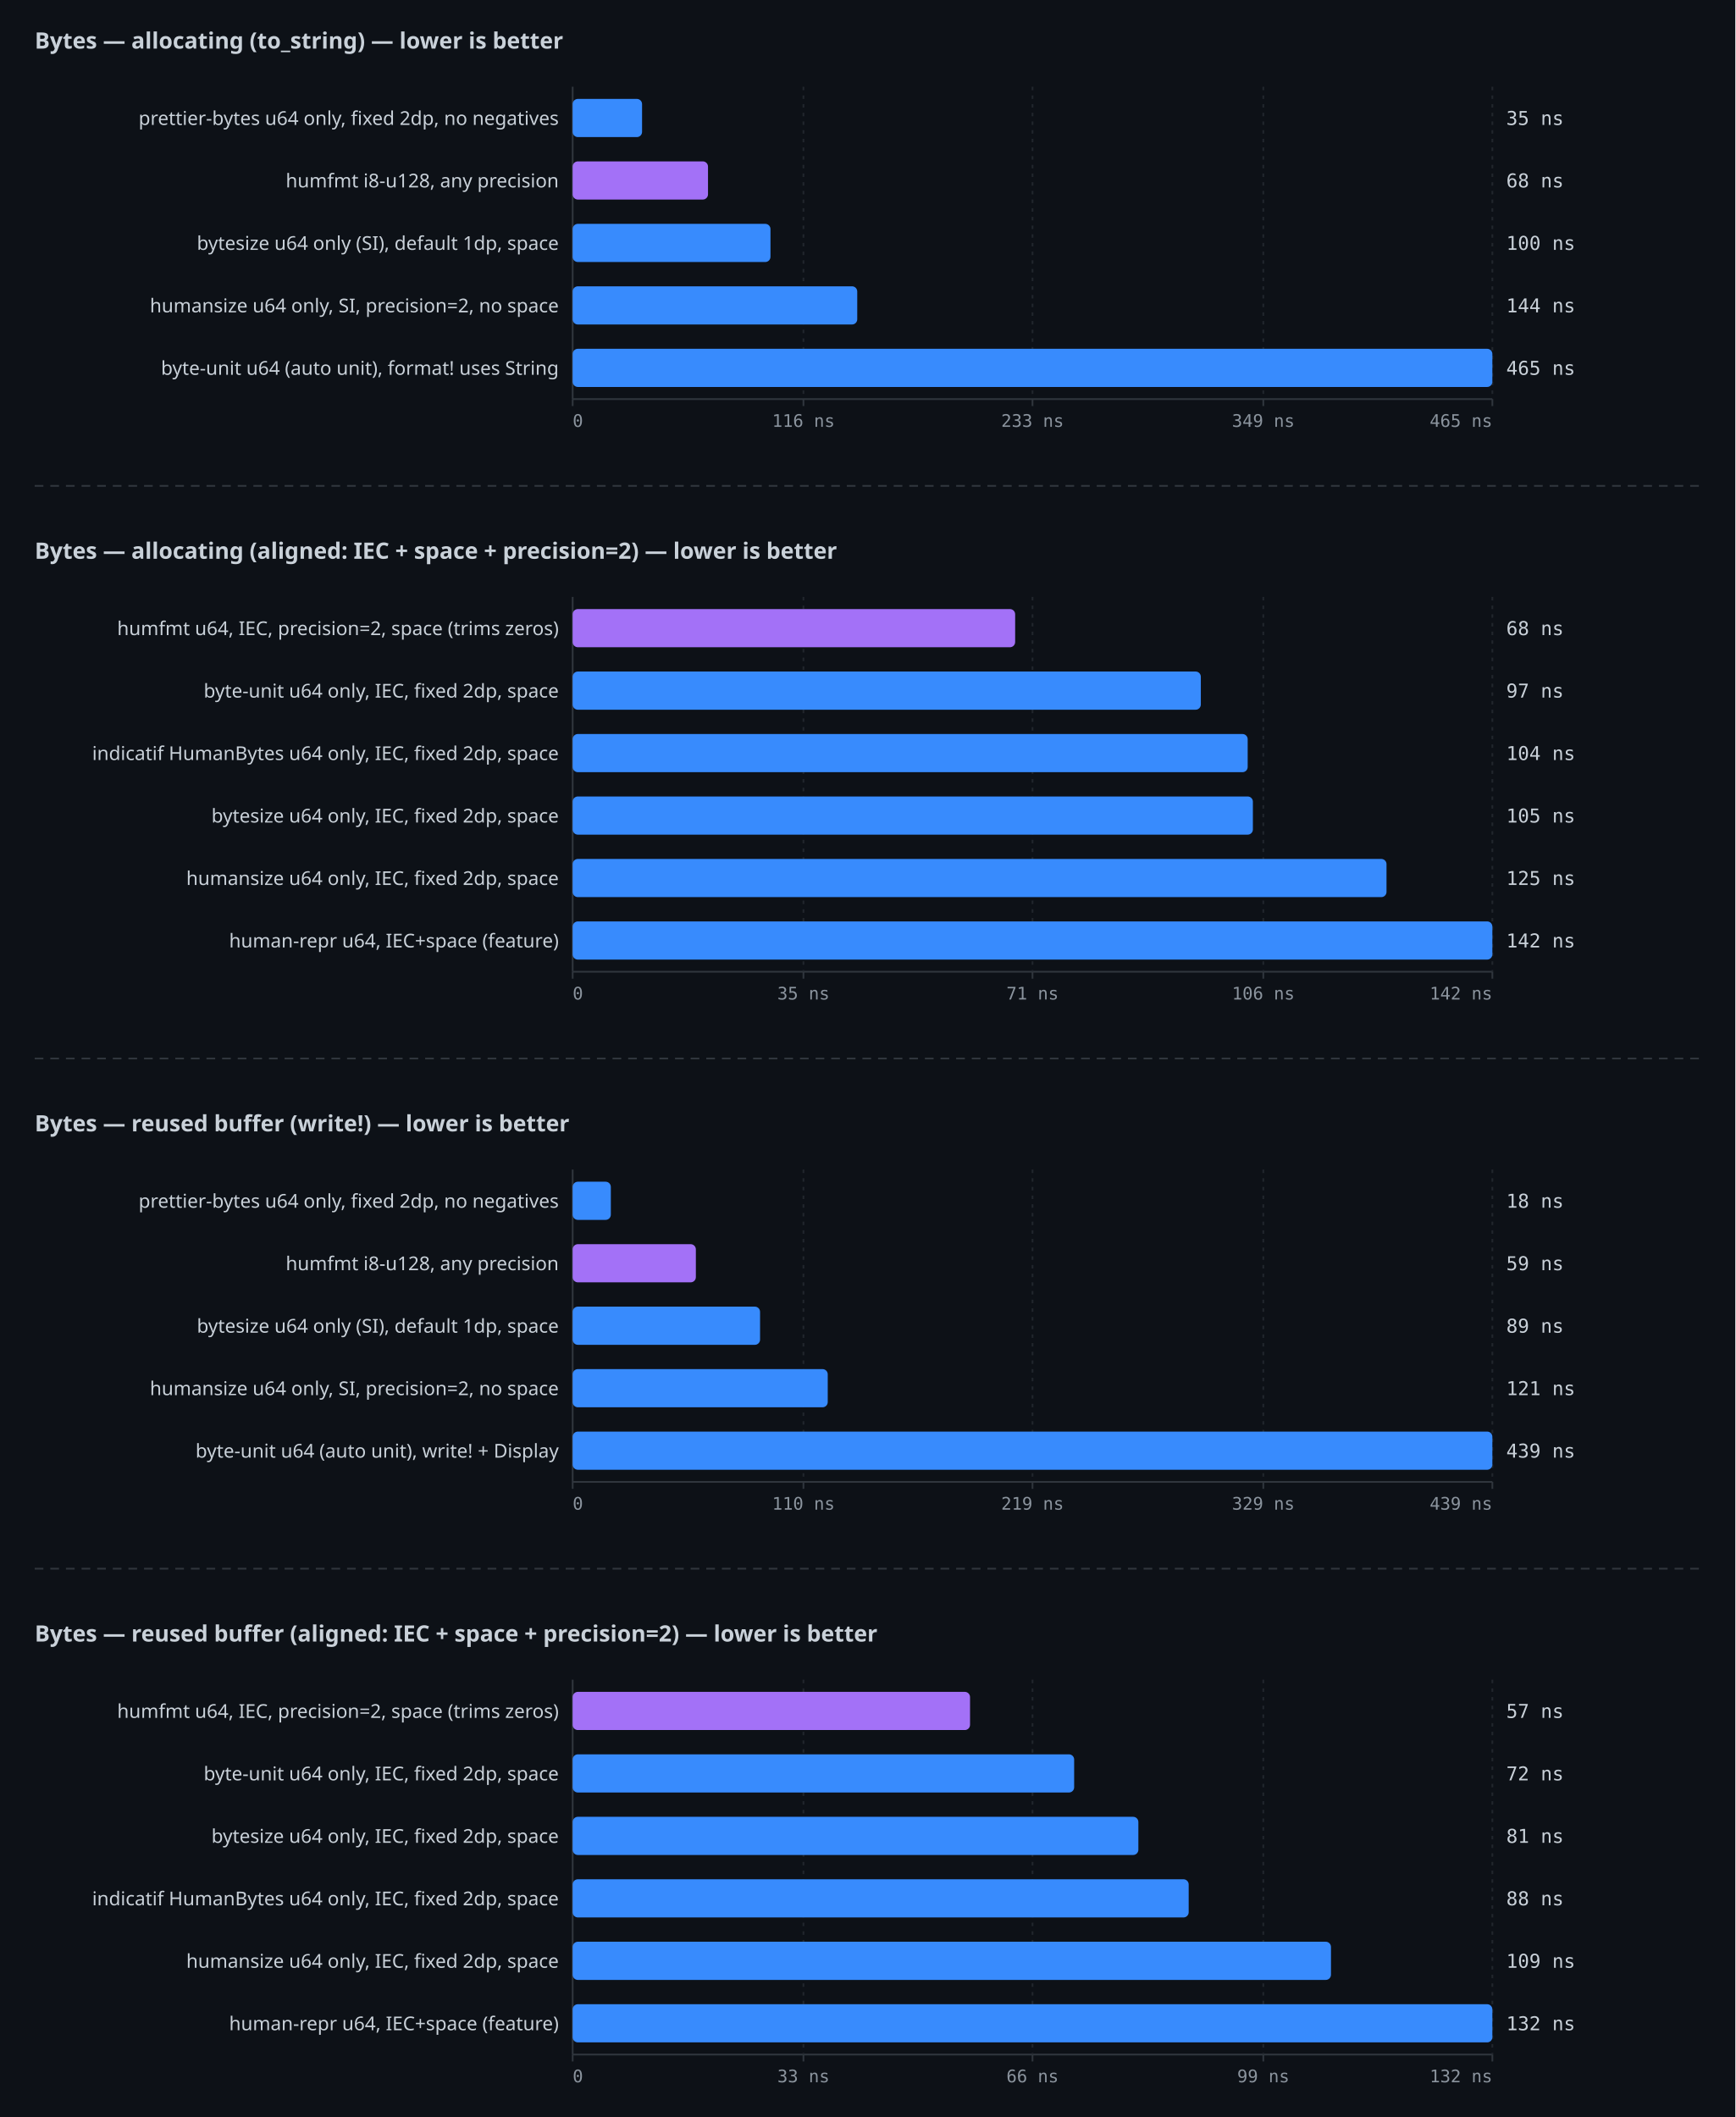
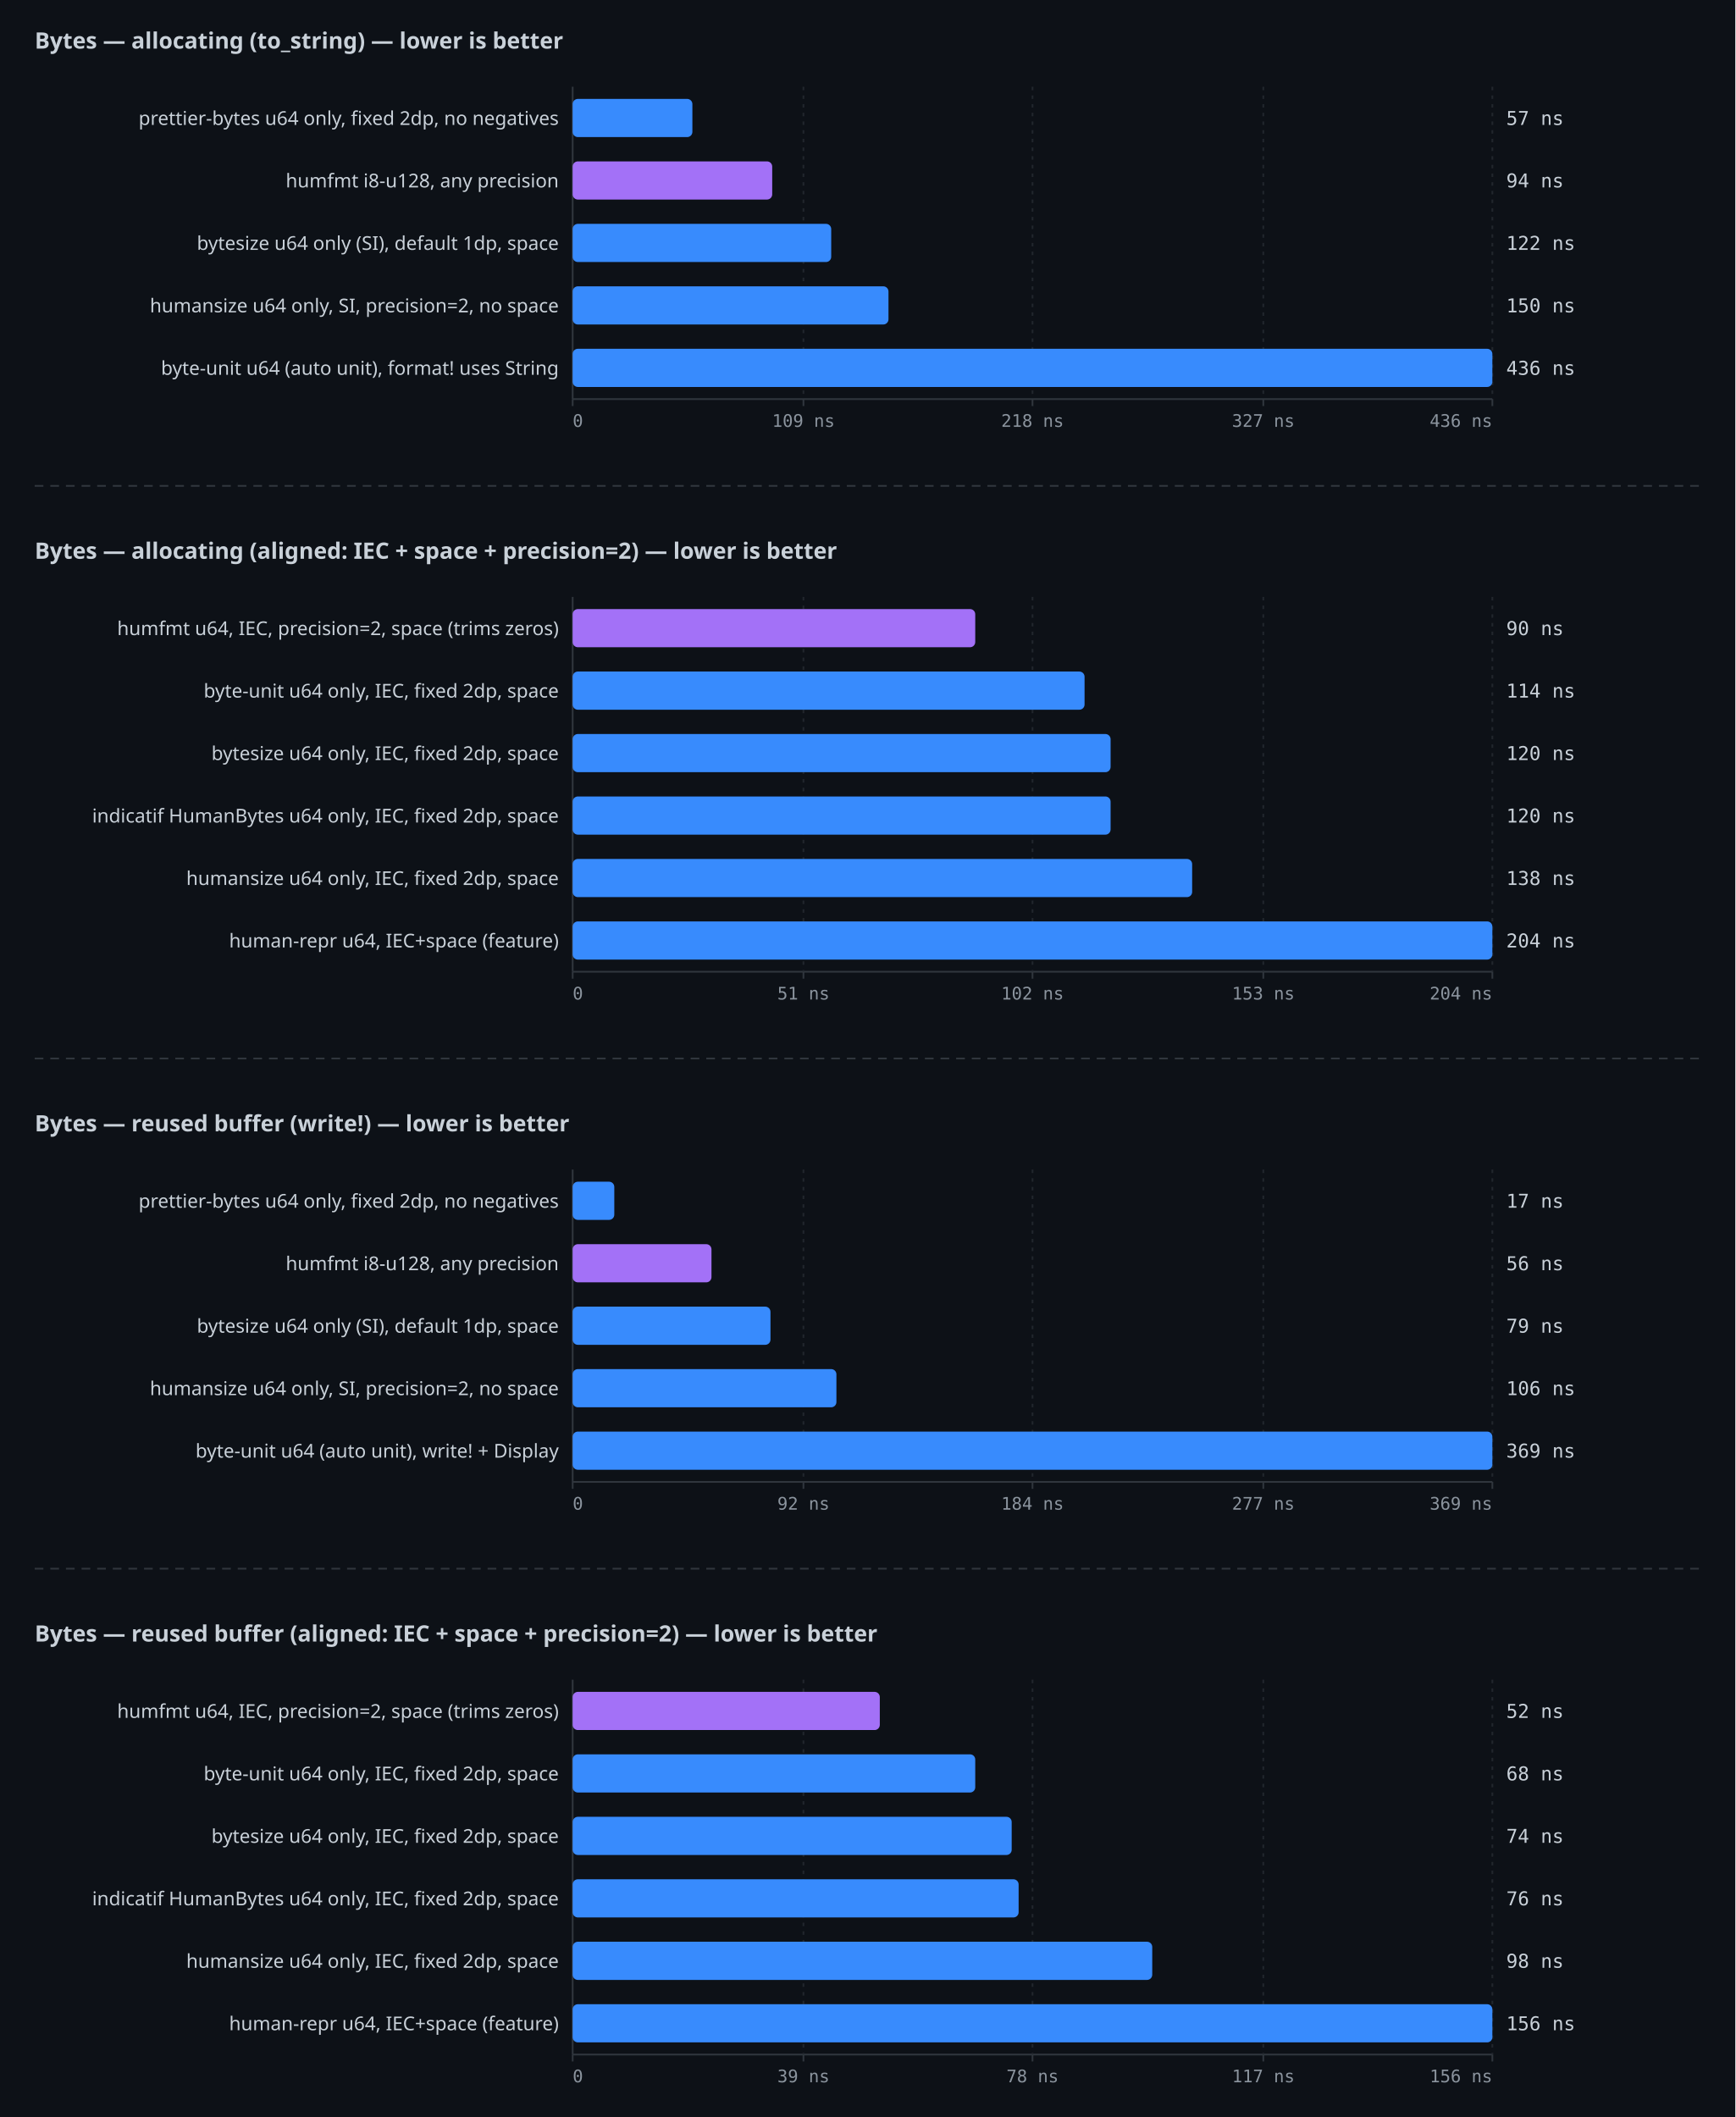
<svg xmlns="http://www.w3.org/2000/svg" width="1000" height="1220" viewBox="0 0 1000 1220">
  <rect width="100%" height="100%" fill="#0d1117" />
  <text x="20" y="28" fill="#c9d1d9" font-family="ui-sans-serif,system-ui,sans-serif" font-size="13" font-weight="600">Bytes — allocating (to_string) — lower is better</text>
  <line x1="330" y1="50" x2="330" y2="230" stroke="#30363d" stroke-width="1" />
  <line x1="330" y1="230" x2="860" y2="230" stroke="#30363d" stroke-width="1" />
  <line x1="330" y1="230" x2="330" y2="234" stroke="#30363d" stroke-width="1" />
  <text x="330" y="246" fill="#8b949e" font-family="ui-monospace,monospace" font-size="10" text-anchor="start">0</text>
  <line x1="463" y1="50" x2="463" y2="230" stroke="#21262d" stroke-width="1" stroke-dasharray="2 3" />
  <line x1="463" y1="230" x2="463" y2="234" stroke="#30363d" stroke-width="1" />
-   <text x="463" y="246" fill="#8b949e" font-family="ui-monospace,monospace" font-size="10" text-anchor="middle">116 ns</text>
+   <text x="463" y="246" fill="#8b949e" font-family="ui-monospace,monospace" font-size="10" text-anchor="middle">109 ns</text>
  <line x1="595" y1="50" x2="595" y2="230" stroke="#21262d" stroke-width="1" stroke-dasharray="2 3" />
  <line x1="595" y1="230" x2="595" y2="234" stroke="#30363d" stroke-width="1" />
-   <text x="595" y="246" fill="#8b949e" font-family="ui-monospace,monospace" font-size="10" text-anchor="middle">233 ns</text>
+   <text x="595" y="246" fill="#8b949e" font-family="ui-monospace,monospace" font-size="10" text-anchor="middle">218 ns</text>
  <line x1="728" y1="50" x2="728" y2="230" stroke="#21262d" stroke-width="1" stroke-dasharray="2 3" />
  <line x1="728" y1="230" x2="728" y2="234" stroke="#30363d" stroke-width="1" />
-   <text x="728" y="246" fill="#8b949e" font-family="ui-monospace,monospace" font-size="10" text-anchor="middle">349 ns</text>
+   <text x="728" y="246" fill="#8b949e" font-family="ui-monospace,monospace" font-size="10" text-anchor="middle">327 ns</text>
  <line x1="860" y1="50" x2="860" y2="230" stroke="#21262d" stroke-width="1" stroke-dasharray="2 3" />
  <line x1="860" y1="230" x2="860" y2="234" stroke="#30363d" stroke-width="1" />
-   <text x="860" y="246" fill="#8b949e" font-family="ui-monospace,monospace" font-size="10" text-anchor="end">465 ns</text>
-   <rect x="330" y="57" width="40" height="22" fill="#388bfd" rx="3" />
+   <text x="860" y="246" fill="#8b949e" font-family="ui-monospace,monospace" font-size="10" text-anchor="end">436 ns</text>
+   <rect x="330" y="57" width="69" height="22" fill="#388bfd" rx="3" />
  <text x="322" y="72" fill="#c9d1d9" font-family="ui-sans-serif,system-ui,sans-serif" font-size="11" text-anchor="end">prettier-bytes  u64 only, fixed 2dp, no negatives</text>
-   <text x="868" y="72" fill="#c9d1d9" font-family="ui-monospace,monospace" font-size="11">35 ns</text>
-   <rect x="330" y="93" width="78" height="22" fill="#a371f7" rx="3" />
+   <text x="868" y="72" fill="#c9d1d9" font-family="ui-monospace,monospace" font-size="11">57 ns</text>
+   <rect x="330" y="93" width="115" height="22" fill="#a371f7" rx="3" />
  <text x="322" y="108" fill="#c9d1d9" font-family="ui-sans-serif,system-ui,sans-serif" font-size="11" text-anchor="end">humfmt  i8-u128, any precision</text>
-   <text x="868" y="108" fill="#c9d1d9" font-family="ui-monospace,monospace" font-size="11">68 ns</text>
-   <rect x="330" y="129" width="114" height="22" fill="#388bfd" rx="3" />
+   <text x="868" y="108" fill="#c9d1d9" font-family="ui-monospace,monospace" font-size="11">94 ns</text>
+   <rect x="330" y="129" width="149" height="22" fill="#388bfd" rx="3" />
  <text x="322" y="144" fill="#c9d1d9" font-family="ui-sans-serif,system-ui,sans-serif" font-size="11" text-anchor="end">bytesize  u64 only (SI), default 1dp, space</text>
-   <text x="868" y="144" fill="#c9d1d9" font-family="ui-monospace,monospace" font-size="11">100 ns</text>
-   <rect x="330" y="165" width="164" height="22" fill="#388bfd" rx="3" />
+   <text x="868" y="144" fill="#c9d1d9" font-family="ui-monospace,monospace" font-size="11">122 ns</text>
+   <rect x="330" y="165" width="182" height="22" fill="#388bfd" rx="3" />
  <text x="322" y="180" fill="#c9d1d9" font-family="ui-sans-serif,system-ui,sans-serif" font-size="11" text-anchor="end">humansize  u64 only, SI, precision=2, no space</text>
-   <text x="868" y="180" fill="#c9d1d9" font-family="ui-monospace,monospace" font-size="11">144 ns</text>
+   <text x="868" y="180" fill="#c9d1d9" font-family="ui-monospace,monospace" font-size="11">150 ns</text>
  <rect x="330" y="201" width="530" height="22" fill="#388bfd" rx="3" />
  <text x="322" y="216" fill="#c9d1d9" font-family="ui-sans-serif,system-ui,sans-serif" font-size="11" text-anchor="end">byte-unit  u64 (auto unit), format! uses String</text>
-   <text x="868" y="216" fill="#c9d1d9" font-family="ui-monospace,monospace" font-size="11">465 ns</text>
+   <text x="868" y="216" fill="#c9d1d9" font-family="ui-monospace,monospace" font-size="11">436 ns</text>
  <line x1="20" y1="280" x2="980" y2="280" stroke="#30363d" stroke-width="1" stroke-dasharray="5 4" />
  <text x="20" y="322" fill="#c9d1d9" font-family="ui-sans-serif,system-ui,sans-serif" font-size="13" font-weight="600">Bytes — allocating (aligned: IEC + space + precision=2) — lower is better</text>
  <line x1="330" y1="344" x2="330" y2="560" stroke="#30363d" stroke-width="1" />
  <line x1="330" y1="560" x2="860" y2="560" stroke="#30363d" stroke-width="1" />
  <line x1="330" y1="560" x2="330" y2="564" stroke="#30363d" stroke-width="1" />
  <text x="330" y="576" fill="#8b949e" font-family="ui-monospace,monospace" font-size="10" text-anchor="start">0</text>
  <line x1="463" y1="344" x2="463" y2="560" stroke="#21262d" stroke-width="1" stroke-dasharray="2 3" />
  <line x1="463" y1="560" x2="463" y2="564" stroke="#30363d" stroke-width="1" />
-   <text x="463" y="576" fill="#8b949e" font-family="ui-monospace,monospace" font-size="10" text-anchor="middle">35 ns</text>
+   <text x="463" y="576" fill="#8b949e" font-family="ui-monospace,monospace" font-size="10" text-anchor="middle">51 ns</text>
  <line x1="595" y1="344" x2="595" y2="560" stroke="#21262d" stroke-width="1" stroke-dasharray="2 3" />
  <line x1="595" y1="560" x2="595" y2="564" stroke="#30363d" stroke-width="1" />
-   <text x="595" y="576" fill="#8b949e" font-family="ui-monospace,monospace" font-size="10" text-anchor="middle">71 ns</text>
+   <text x="595" y="576" fill="#8b949e" font-family="ui-monospace,monospace" font-size="10" text-anchor="middle">102 ns</text>
  <line x1="728" y1="344" x2="728" y2="560" stroke="#21262d" stroke-width="1" stroke-dasharray="2 3" />
  <line x1="728" y1="560" x2="728" y2="564" stroke="#30363d" stroke-width="1" />
-   <text x="728" y="576" fill="#8b949e" font-family="ui-monospace,monospace" font-size="10" text-anchor="middle">106 ns</text>
+   <text x="728" y="576" fill="#8b949e" font-family="ui-monospace,monospace" font-size="10" text-anchor="middle">153 ns</text>
  <line x1="860" y1="344" x2="860" y2="560" stroke="#21262d" stroke-width="1" stroke-dasharray="2 3" />
  <line x1="860" y1="560" x2="860" y2="564" stroke="#30363d" stroke-width="1" />
-   <text x="860" y="576" fill="#8b949e" font-family="ui-monospace,monospace" font-size="10" text-anchor="end">142 ns</text>
-   <rect x="330" y="351" width="255" height="22" fill="#a371f7" rx="3" />
+   <text x="860" y="576" fill="#8b949e" font-family="ui-monospace,monospace" font-size="10" text-anchor="end">204 ns</text>
+   <rect x="330" y="351" width="232" height="22" fill="#a371f7" rx="3" />
  <text x="322" y="366" fill="#c9d1d9" font-family="ui-sans-serif,system-ui,sans-serif" font-size="11" text-anchor="end">humfmt  u64, IEC, precision=2, space (trims zeros)</text>
-   <text x="868" y="366" fill="#c9d1d9" font-family="ui-monospace,monospace" font-size="11">68 ns</text>
-   <rect x="330" y="387" width="362" height="22" fill="#388bfd" rx="3" />
+   <text x="868" y="366" fill="#c9d1d9" font-family="ui-monospace,monospace" font-size="11">90 ns</text>
+   <rect x="330" y="387" width="295" height="22" fill="#388bfd" rx="3" />
  <text x="322" y="402" fill="#c9d1d9" font-family="ui-sans-serif,system-ui,sans-serif" font-size="11" text-anchor="end">byte-unit  u64 only, IEC, fixed 2dp, space</text>
-   <text x="868" y="402" fill="#c9d1d9" font-family="ui-monospace,monospace" font-size="11">97 ns</text>
-   <rect x="330" y="423" width="389" height="22" fill="#388bfd" rx="3" />
-   <text x="322" y="438" fill="#c9d1d9" font-family="ui-sans-serif,system-ui,sans-serif" font-size="11" text-anchor="end">indicatif HumanBytes  u64 only, IEC, fixed 2dp, space</text>
-   <text x="868" y="438" fill="#c9d1d9" font-family="ui-monospace,monospace" font-size="11">104 ns</text>
-   <rect x="330" y="459" width="392" height="22" fill="#388bfd" rx="3" />
-   <text x="322" y="474" fill="#c9d1d9" font-family="ui-sans-serif,system-ui,sans-serif" font-size="11" text-anchor="end">bytesize  u64 only, IEC, fixed 2dp, space</text>
-   <text x="868" y="474" fill="#c9d1d9" font-family="ui-monospace,monospace" font-size="11">105 ns</text>
-   <rect x="330" y="495" width="469" height="22" fill="#388bfd" rx="3" />
+   <text x="868" y="402" fill="#c9d1d9" font-family="ui-monospace,monospace" font-size="11">114 ns</text>
+   <rect x="330" y="423" width="310" height="22" fill="#388bfd" rx="3" />
+   <text x="322" y="438" fill="#c9d1d9" font-family="ui-sans-serif,system-ui,sans-serif" font-size="11" text-anchor="end">bytesize  u64 only, IEC, fixed 2dp, space</text>
+   <text x="868" y="438" fill="#c9d1d9" font-family="ui-monospace,monospace" font-size="11">120 ns</text>
+   <rect x="330" y="459" width="310" height="22" fill="#388bfd" rx="3" />
+   <text x="322" y="474" fill="#c9d1d9" font-family="ui-sans-serif,system-ui,sans-serif" font-size="11" text-anchor="end">indicatif HumanBytes  u64 only, IEC, fixed 2dp, space</text>
+   <text x="868" y="474" fill="#c9d1d9" font-family="ui-monospace,monospace" font-size="11">120 ns</text>
+   <rect x="330" y="495" width="357" height="22" fill="#388bfd" rx="3" />
  <text x="322" y="510" fill="#c9d1d9" font-family="ui-sans-serif,system-ui,sans-serif" font-size="11" text-anchor="end">humansize  u64 only, IEC, fixed 2dp, space</text>
-   <text x="868" y="510" fill="#c9d1d9" font-family="ui-monospace,monospace" font-size="11">125 ns</text>
+   <text x="868" y="510" fill="#c9d1d9" font-family="ui-monospace,monospace" font-size="11">138 ns</text>
  <rect x="330" y="531" width="530" height="22" fill="#388bfd" rx="3" />
  <text x="322" y="546" fill="#c9d1d9" font-family="ui-sans-serif,system-ui,sans-serif" font-size="11" text-anchor="end">human-repr  u64, IEC+space (feature)</text>
-   <text x="868" y="546" fill="#c9d1d9" font-family="ui-monospace,monospace" font-size="11">142 ns</text>
+   <text x="868" y="546" fill="#c9d1d9" font-family="ui-monospace,monospace" font-size="11">204 ns</text>
  <line x1="20" y1="610" x2="980" y2="610" stroke="#30363d" stroke-width="1" stroke-dasharray="5 4" />
  <text x="20" y="652" fill="#c9d1d9" font-family="ui-sans-serif,system-ui,sans-serif" font-size="13" font-weight="600">Bytes — reused buffer (write!) — lower is better</text>
  <line x1="330" y1="674" x2="330" y2="854" stroke="#30363d" stroke-width="1" />
  <line x1="330" y1="854" x2="860" y2="854" stroke="#30363d" stroke-width="1" />
  <line x1="330" y1="854" x2="330" y2="858" stroke="#30363d" stroke-width="1" />
  <text x="330" y="870" fill="#8b949e" font-family="ui-monospace,monospace" font-size="10" text-anchor="start">0</text>
  <line x1="463" y1="674" x2="463" y2="854" stroke="#21262d" stroke-width="1" stroke-dasharray="2 3" />
  <line x1="463" y1="854" x2="463" y2="858" stroke="#30363d" stroke-width="1" />
-   <text x="463" y="870" fill="#8b949e" font-family="ui-monospace,monospace" font-size="10" text-anchor="middle">110 ns</text>
+   <text x="463" y="870" fill="#8b949e" font-family="ui-monospace,monospace" font-size="10" text-anchor="middle">92 ns</text>
  <line x1="595" y1="674" x2="595" y2="854" stroke="#21262d" stroke-width="1" stroke-dasharray="2 3" />
  <line x1="595" y1="854" x2="595" y2="858" stroke="#30363d" stroke-width="1" />
-   <text x="595" y="870" fill="#8b949e" font-family="ui-monospace,monospace" font-size="10" text-anchor="middle">219 ns</text>
+   <text x="595" y="870" fill="#8b949e" font-family="ui-monospace,monospace" font-size="10" text-anchor="middle">184 ns</text>
  <line x1="728" y1="674" x2="728" y2="854" stroke="#21262d" stroke-width="1" stroke-dasharray="2 3" />
  <line x1="728" y1="854" x2="728" y2="858" stroke="#30363d" stroke-width="1" />
-   <text x="728" y="870" fill="#8b949e" font-family="ui-monospace,monospace" font-size="10" text-anchor="middle">329 ns</text>
+   <text x="728" y="870" fill="#8b949e" font-family="ui-monospace,monospace" font-size="10" text-anchor="middle">277 ns</text>
  <line x1="860" y1="674" x2="860" y2="854" stroke="#21262d" stroke-width="1" stroke-dasharray="2 3" />
  <line x1="860" y1="854" x2="860" y2="858" stroke="#30363d" stroke-width="1" />
-   <text x="860" y="870" fill="#8b949e" font-family="ui-monospace,monospace" font-size="10" text-anchor="end">439 ns</text>
-   <rect x="330" y="681" width="22" height="22" fill="#388bfd" rx="3" />
+   <text x="860" y="870" fill="#8b949e" font-family="ui-monospace,monospace" font-size="10" text-anchor="end">369 ns</text>
+   <rect x="330" y="681" width="24" height="22" fill="#388bfd" rx="3" />
  <text x="322" y="696" fill="#c9d1d9" font-family="ui-sans-serif,system-ui,sans-serif" font-size="11" text-anchor="end">prettier-bytes  u64 only, fixed 2dp, no negatives</text>
-   <text x="868" y="696" fill="#c9d1d9" font-family="ui-monospace,monospace" font-size="11">18 ns</text>
-   <rect x="330" y="717" width="71" height="22" fill="#a371f7" rx="3" />
+   <text x="868" y="696" fill="#c9d1d9" font-family="ui-monospace,monospace" font-size="11">17 ns</text>
+   <rect x="330" y="717" width="80" height="22" fill="#a371f7" rx="3" />
  <text x="322" y="732" fill="#c9d1d9" font-family="ui-sans-serif,system-ui,sans-serif" font-size="11" text-anchor="end">humfmt  i8-u128, any precision</text>
-   <text x="868" y="732" fill="#c9d1d9" font-family="ui-monospace,monospace" font-size="11">59 ns</text>
-   <rect x="330" y="753" width="108" height="22" fill="#388bfd" rx="3" />
+   <text x="868" y="732" fill="#c9d1d9" font-family="ui-monospace,monospace" font-size="11">56 ns</text>
+   <rect x="330" y="753" width="114" height="22" fill="#388bfd" rx="3" />
  <text x="322" y="768" fill="#c9d1d9" font-family="ui-sans-serif,system-ui,sans-serif" font-size="11" text-anchor="end">bytesize  u64 only (SI), default 1dp, space</text>
-   <text x="868" y="768" fill="#c9d1d9" font-family="ui-monospace,monospace" font-size="11">89 ns</text>
-   <rect x="330" y="789" width="147" height="22" fill="#388bfd" rx="3" />
+   <text x="868" y="768" fill="#c9d1d9" font-family="ui-monospace,monospace" font-size="11">79 ns</text>
+   <rect x="330" y="789" width="152" height="22" fill="#388bfd" rx="3" />
  <text x="322" y="804" fill="#c9d1d9" font-family="ui-sans-serif,system-ui,sans-serif" font-size="11" text-anchor="end">humansize  u64 only, SI, precision=2, no space</text>
-   <text x="868" y="804" fill="#c9d1d9" font-family="ui-monospace,monospace" font-size="11">121 ns</text>
+   <text x="868" y="804" fill="#c9d1d9" font-family="ui-monospace,monospace" font-size="11">106 ns</text>
  <rect x="330" y="825" width="530" height="22" fill="#388bfd" rx="3" />
  <text x="322" y="840" fill="#c9d1d9" font-family="ui-sans-serif,system-ui,sans-serif" font-size="11" text-anchor="end">byte-unit  u64 (auto unit), write! + Display</text>
-   <text x="868" y="840" fill="#c9d1d9" font-family="ui-monospace,monospace" font-size="11">439 ns</text>
+   <text x="868" y="840" fill="#c9d1d9" font-family="ui-monospace,monospace" font-size="11">369 ns</text>
  <line x1="20" y1="904" x2="980" y2="904" stroke="#30363d" stroke-width="1" stroke-dasharray="5 4" />
  <text x="20" y="946" fill="#c9d1d9" font-family="ui-sans-serif,system-ui,sans-serif" font-size="13" font-weight="600">Bytes — reused buffer (aligned: IEC + space + precision=2) — lower is better</text>
  <line x1="330" y1="968" x2="330" y2="1184" stroke="#30363d" stroke-width="1" />
  <line x1="330" y1="1184" x2="860" y2="1184" stroke="#30363d" stroke-width="1" />
  <line x1="330" y1="1184" x2="330" y2="1188" stroke="#30363d" stroke-width="1" />
  <text x="330" y="1200" fill="#8b949e" font-family="ui-monospace,monospace" font-size="10" text-anchor="start">0</text>
  <line x1="463" y1="968" x2="463" y2="1184" stroke="#21262d" stroke-width="1" stroke-dasharray="2 3" />
  <line x1="463" y1="1184" x2="463" y2="1188" stroke="#30363d" stroke-width="1" />
-   <text x="463" y="1200" fill="#8b949e" font-family="ui-monospace,monospace" font-size="10" text-anchor="middle">33 ns</text>
+   <text x="463" y="1200" fill="#8b949e" font-family="ui-monospace,monospace" font-size="10" text-anchor="middle">39 ns</text>
  <line x1="595" y1="968" x2="595" y2="1184" stroke="#21262d" stroke-width="1" stroke-dasharray="2 3" />
  <line x1="595" y1="1184" x2="595" y2="1188" stroke="#30363d" stroke-width="1" />
-   <text x="595" y="1200" fill="#8b949e" font-family="ui-monospace,monospace" font-size="10" text-anchor="middle">66 ns</text>
+   <text x="595" y="1200" fill="#8b949e" font-family="ui-monospace,monospace" font-size="10" text-anchor="middle">78 ns</text>
  <line x1="728" y1="968" x2="728" y2="1184" stroke="#21262d" stroke-width="1" stroke-dasharray="2 3" />
  <line x1="728" y1="1184" x2="728" y2="1188" stroke="#30363d" stroke-width="1" />
-   <text x="728" y="1200" fill="#8b949e" font-family="ui-monospace,monospace" font-size="10" text-anchor="middle">99 ns</text>
+   <text x="728" y="1200" fill="#8b949e" font-family="ui-monospace,monospace" font-size="10" text-anchor="middle">117 ns</text>
  <line x1="860" y1="968" x2="860" y2="1184" stroke="#21262d" stroke-width="1" stroke-dasharray="2 3" />
  <line x1="860" y1="1184" x2="860" y2="1188" stroke="#30363d" stroke-width="1" />
-   <text x="860" y="1200" fill="#8b949e" font-family="ui-monospace,monospace" font-size="10" text-anchor="end">132 ns</text>
-   <rect x="330" y="975" width="229" height="22" fill="#a371f7" rx="3" />
+   <text x="860" y="1200" fill="#8b949e" font-family="ui-monospace,monospace" font-size="10" text-anchor="end">156 ns</text>
+   <rect x="330" y="975" width="177" height="22" fill="#a371f7" rx="3" />
  <text x="322" y="990" fill="#c9d1d9" font-family="ui-sans-serif,system-ui,sans-serif" font-size="11" text-anchor="end">humfmt  u64, IEC, precision=2, space (trims zeros)</text>
-   <text x="868" y="990" fill="#c9d1d9" font-family="ui-monospace,monospace" font-size="11">57 ns</text>
-   <rect x="330" y="1011" width="289" height="22" fill="#388bfd" rx="3" />
+   <text x="868" y="990" fill="#c9d1d9" font-family="ui-monospace,monospace" font-size="11">52 ns</text>
+   <rect x="330" y="1011" width="232" height="22" fill="#388bfd" rx="3" />
  <text x="322" y="1026" fill="#c9d1d9" font-family="ui-sans-serif,system-ui,sans-serif" font-size="11" text-anchor="end">byte-unit  u64 only, IEC, fixed 2dp, space</text>
-   <text x="868" y="1026" fill="#c9d1d9" font-family="ui-monospace,monospace" font-size="11">72 ns</text>
-   <rect x="330" y="1047" width="326" height="22" fill="#388bfd" rx="3" />
+   <text x="868" y="1026" fill="#c9d1d9" font-family="ui-monospace,monospace" font-size="11">68 ns</text>
+   <rect x="330" y="1047" width="253" height="22" fill="#388bfd" rx="3" />
  <text x="322" y="1062" fill="#c9d1d9" font-family="ui-sans-serif,system-ui,sans-serif" font-size="11" text-anchor="end">bytesize  u64 only, IEC, fixed 2dp, space</text>
-   <text x="868" y="1062" fill="#c9d1d9" font-family="ui-monospace,monospace" font-size="11">81 ns</text>
-   <rect x="330" y="1083" width="355" height="22" fill="#388bfd" rx="3" />
+   <text x="868" y="1062" fill="#c9d1d9" font-family="ui-monospace,monospace" font-size="11">74 ns</text>
+   <rect x="330" y="1083" width="257" height="22" fill="#388bfd" rx="3" />
  <text x="322" y="1098" fill="#c9d1d9" font-family="ui-sans-serif,system-ui,sans-serif" font-size="11" text-anchor="end">indicatif HumanBytes  u64 only, IEC, fixed 2dp, space</text>
-   <text x="868" y="1098" fill="#c9d1d9" font-family="ui-monospace,monospace" font-size="11">88 ns</text>
-   <rect x="330" y="1119" width="437" height="22" fill="#388bfd" rx="3" />
+   <text x="868" y="1098" fill="#c9d1d9" font-family="ui-monospace,monospace" font-size="11">76 ns</text>
+   <rect x="330" y="1119" width="334" height="22" fill="#388bfd" rx="3" />
  <text x="322" y="1134" fill="#c9d1d9" font-family="ui-sans-serif,system-ui,sans-serif" font-size="11" text-anchor="end">humansize  u64 only, IEC, fixed 2dp, space</text>
-   <text x="868" y="1134" fill="#c9d1d9" font-family="ui-monospace,monospace" font-size="11">109 ns</text>
+   <text x="868" y="1134" fill="#c9d1d9" font-family="ui-monospace,monospace" font-size="11">98 ns</text>
  <rect x="330" y="1155" width="530" height="22" fill="#388bfd" rx="3" />
  <text x="322" y="1170" fill="#c9d1d9" font-family="ui-sans-serif,system-ui,sans-serif" font-size="11" text-anchor="end">human-repr  u64, IEC+space (feature)</text>
-   <text x="868" y="1170" fill="#c9d1d9" font-family="ui-monospace,monospace" font-size="11">132 ns</text>
+   <text x="868" y="1170" fill="#c9d1d9" font-family="ui-monospace,monospace" font-size="11">156 ns</text>
</svg>
